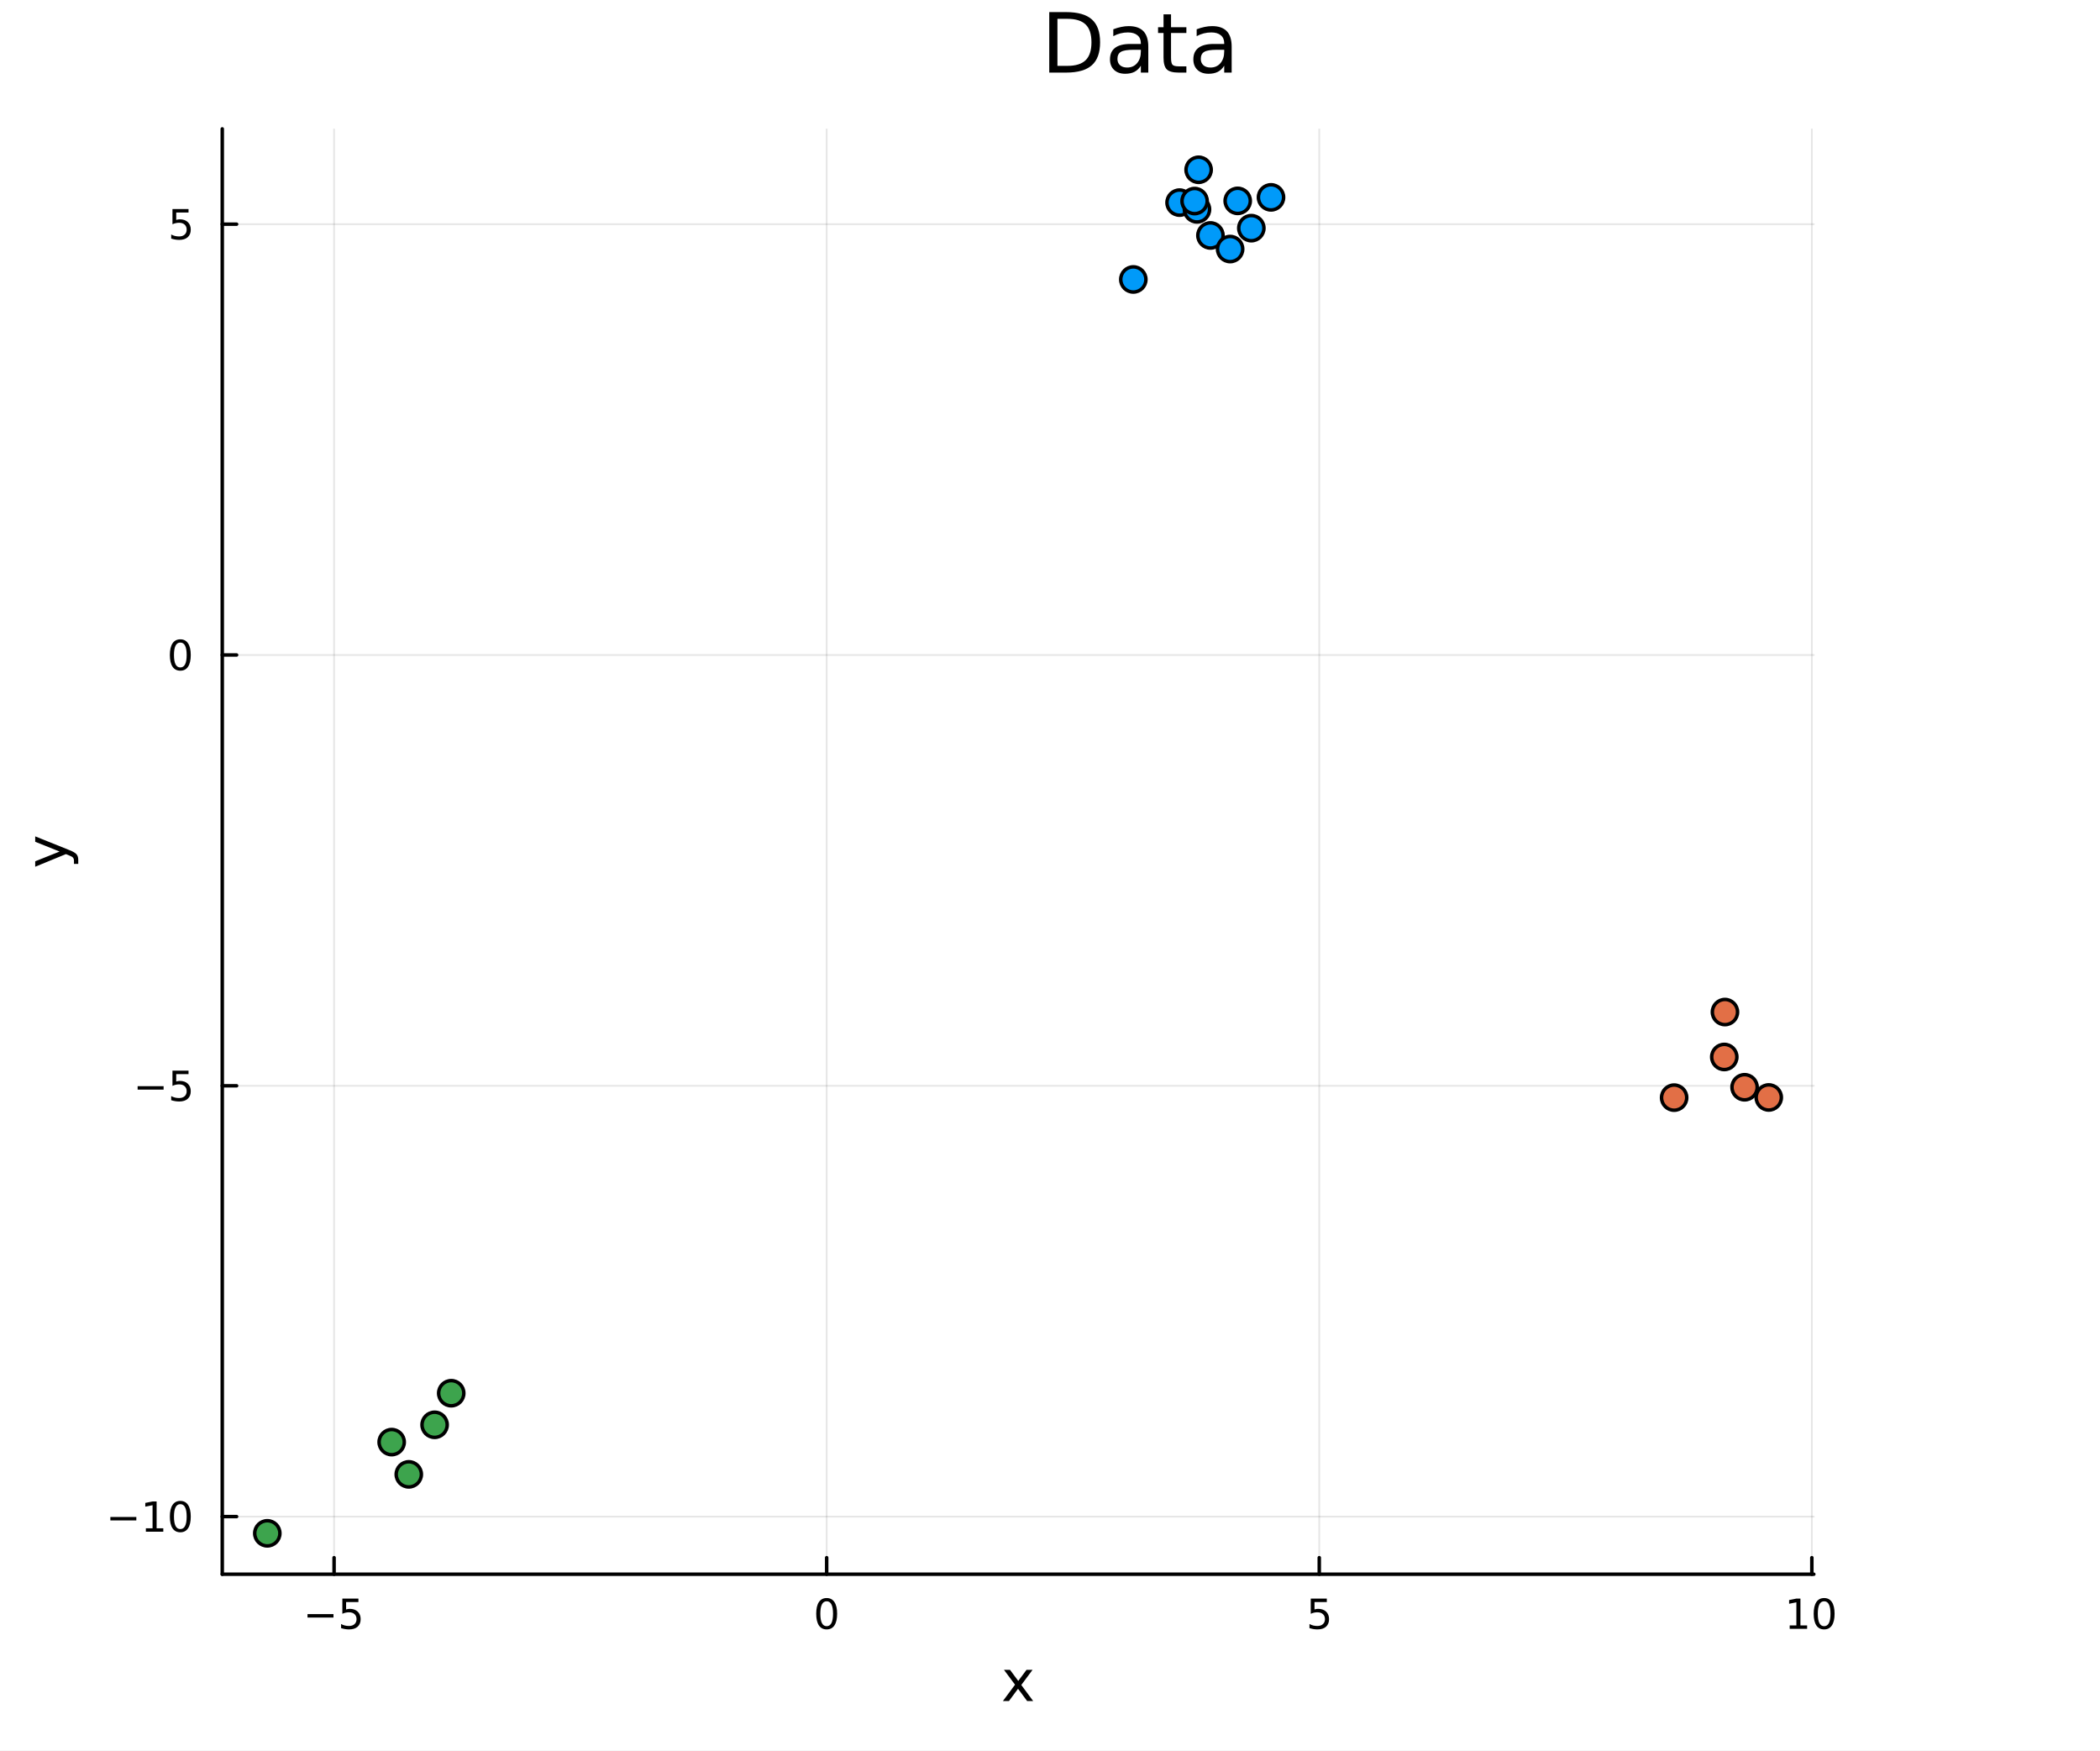
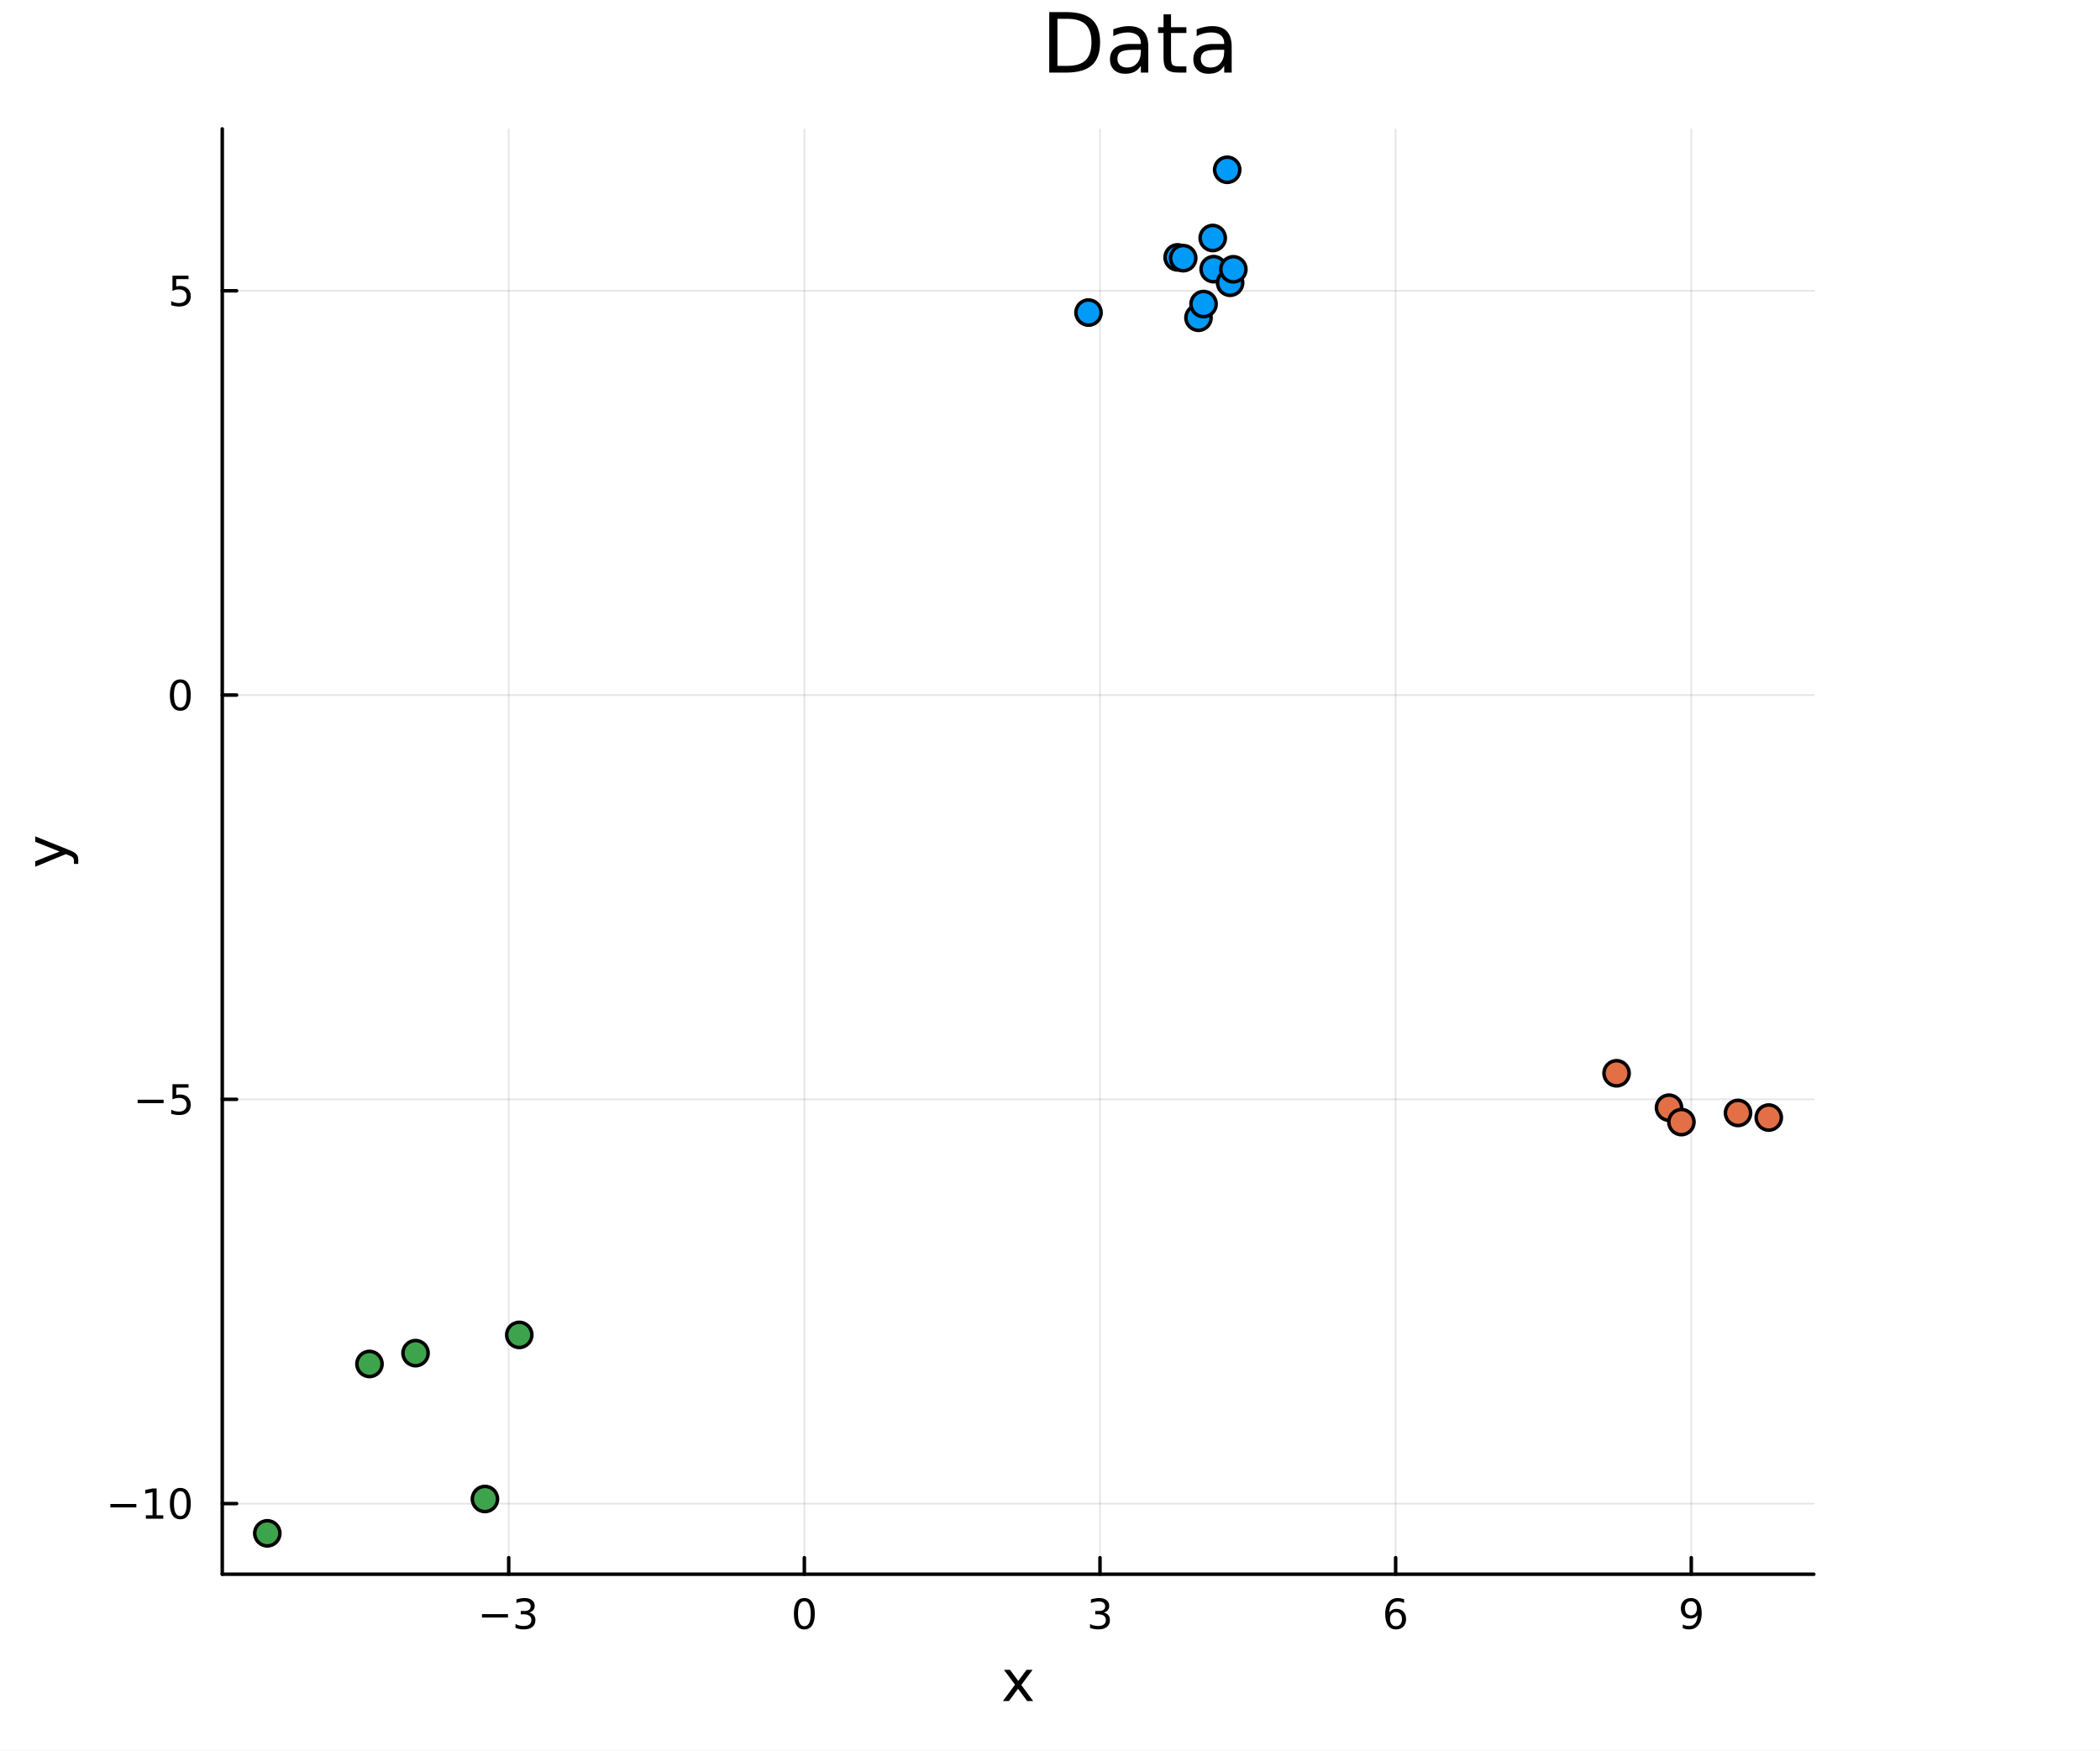
<svg xmlns="http://www.w3.org/2000/svg" width="600" height="500" viewBox="0 0 2400 2000">
  <defs>
-     <clipPath id="clip710">
+     <clipPath id="clip690">
      <rect x="0" y="0" width="2400" height="2000" />
    </clipPath>
  </defs>
-   <path clip-path="url(#clip710)" d="M0 2000 L2400 2000 L2400 0 L0 0  Z" fill="#ffffff" fill-rule="evenodd" fill-opacity="1" />
+   <path clip-path="url(#clip690)" d="M0 2000 L2400 2000 L2400 0 L0 0  Z" fill="#ffffff" fill-rule="evenodd" fill-opacity="1" />
  <defs>
-     <clipPath id="clip711">
+     <clipPath id="clip691">
      <rect x="480" y="0" width="1681" height="1681" />
    </clipPath>
  </defs>
-   <path clip-path="url(#clip710)" d="M254.015 1798.66 L2072.92 1798.66 L2072.92 147.244 L254.015 147.244  Z" fill="#ffffff" fill-rule="evenodd" fill-opacity="1" />
+   <path clip-path="url(#clip690)" d="M254.015 1798.66 L2072.92 1798.66 L2072.92 147.244 L254.015 147.244  Z" fill="#ffffff" fill-rule="evenodd" fill-opacity="1" />
  <defs>
-     <clipPath id="clip712">
+     <clipPath id="clip692">
      <rect x="254" y="147" width="1820" height="1652" />
    </clipPath>
  </defs>
-   <polyline clip-path="url(#clip712)" style="stroke:#000000; stroke-linecap:round; stroke-linejoin:round; stroke-width:2; stroke-opacity:0.1; fill:none" points="381.806,1798.66 381.806,147.244 " />
-   <polyline clip-path="url(#clip712)" style="stroke:#000000; stroke-linecap:round; stroke-linejoin:round; stroke-width:2; stroke-opacity:0.1; fill:none" points="944.766,1798.66 944.766,147.244 " />
-   <polyline clip-path="url(#clip712)" style="stroke:#000000; stroke-linecap:round; stroke-linejoin:round; stroke-width:2; stroke-opacity:0.1; fill:none" points="1507.73,1798.66 1507.73,147.244 " />
-   <polyline clip-path="url(#clip712)" style="stroke:#000000; stroke-linecap:round; stroke-linejoin:round; stroke-width:2; stroke-opacity:0.1; fill:none" points="2070.68,1798.66 2070.68,147.244 " />
-   <polyline clip-path="url(#clip712)" style="stroke:#000000; stroke-linecap:round; stroke-linejoin:round; stroke-width:2; stroke-opacity:0.1; fill:none" points="254.015,1732.81 2072.92,1732.81 " />
-   <polyline clip-path="url(#clip712)" style="stroke:#000000; stroke-linecap:round; stroke-linejoin:round; stroke-width:2; stroke-opacity:0.1; fill:none" points="254.015,1240.59 2072.92,1240.59 " />
-   <polyline clip-path="url(#clip712)" style="stroke:#000000; stroke-linecap:round; stroke-linejoin:round; stroke-width:2; stroke-opacity:0.1; fill:none" points="254.015,748.366 2072.92,748.366 " />
-   <polyline clip-path="url(#clip712)" style="stroke:#000000; stroke-linecap:round; stroke-linejoin:round; stroke-width:2; stroke-opacity:0.1; fill:none" points="254.015,256.145 2072.92,256.145 " />
-   <polyline clip-path="url(#clip710)" style="stroke:#000000; stroke-linecap:round; stroke-linejoin:round; stroke-width:4; stroke-opacity:1; fill:none" points="254.015,1798.66 2072.92,1798.66 " />
-   <polyline clip-path="url(#clip710)" style="stroke:#000000; stroke-linecap:round; stroke-linejoin:round; stroke-width:4; stroke-opacity:1; fill:none" points="381.806,1798.66 381.806,1779.76 " />
-   <polyline clip-path="url(#clip710)" style="stroke:#000000; stroke-linecap:round; stroke-linejoin:round; stroke-width:4; stroke-opacity:1; fill:none" points="944.766,1798.66 944.766,1779.76 " />
-   <polyline clip-path="url(#clip710)" style="stroke:#000000; stroke-linecap:round; stroke-linejoin:round; stroke-width:4; stroke-opacity:1; fill:none" points="1507.73,1798.66 1507.73,1779.76 " />
-   <polyline clip-path="url(#clip710)" style="stroke:#000000; stroke-linecap:round; stroke-linejoin:round; stroke-width:4; stroke-opacity:1; fill:none" points="2070.68,1798.66 2070.68,1779.76 " />
-   <path clip-path="url(#clip710)" d="M351.447 1844.23 L381.123 1844.23 L381.123 1848.17 L351.447 1848.17 L351.447 1844.23 Z" fill="#000000" fill-rule="nonzero" fill-opacity="1" />
-   <path clip-path="url(#clip710)" d="M391.262 1826.5 L409.618 1826.5 L409.618 1830.44 L395.544 1830.44 L395.544 1838.91 Q396.563 1838.56 397.581 1838.4 Q398.6 1838.21 399.618 1838.21 Q405.405 1838.21 408.785 1841.38 Q412.165 1844.56 412.165 1849.97 Q412.165 1855.55 408.692 1858.65 Q405.22 1861.73 398.901 1861.73 Q396.725 1861.73 394.456 1861.36 Q392.211 1860.99 389.804 1860.25 L389.804 1855.55 Q391.887 1856.68 394.109 1857.24 Q396.331 1857.8 398.808 1857.8 Q402.813 1857.8 405.151 1855.69 Q407.489 1853.58 407.489 1849.97 Q407.489 1846.36 405.151 1844.25 Q402.813 1842.15 398.808 1842.15 Q396.933 1842.15 395.058 1842.56 Q393.206 1842.98 391.262 1843.86 L391.262 1826.5 Z" fill="#000000" fill-rule="nonzero" fill-opacity="1" />
-   <path clip-path="url(#clip710)" d="M944.766 1829.58 Q941.155 1829.58 939.326 1833.14 Q937.52 1836.68 937.52 1843.81 Q937.52 1850.92 939.326 1854.49 Q941.155 1858.03 944.766 1858.03 Q948.4 1858.03 950.205 1854.49 Q952.034 1850.92 952.034 1843.81 Q952.034 1836.68 950.205 1833.14 Q948.4 1829.58 944.766 1829.58 M944.766 1825.87 Q950.576 1825.87 953.631 1830.48 Q956.71 1835.06 956.71 1843.81 Q956.71 1852.54 953.631 1857.15 Q950.576 1861.73 944.766 1861.73 Q938.956 1861.73 935.877 1857.15 Q932.821 1852.54 932.821 1843.81 Q932.821 1835.06 935.877 1830.48 Q938.956 1825.87 944.766 1825.87 Z" fill="#000000" fill-rule="nonzero" fill-opacity="1" />
-   <path clip-path="url(#clip710)" d="M1498 1826.5 L1516.36 1826.5 L1516.36 1830.44 L1502.29 1830.44 L1502.29 1838.91 Q1503.3 1838.56 1504.32 1838.4 Q1505.34 1838.21 1506.36 1838.21 Q1512.15 1838.21 1515.53 1841.38 Q1518.91 1844.56 1518.91 1849.97 Q1518.91 1855.55 1515.43 1858.65 Q1511.96 1861.73 1505.64 1861.73 Q1503.47 1861.73 1501.2 1861.36 Q1498.95 1860.99 1496.54 1860.25 L1496.54 1855.55 Q1498.63 1856.68 1500.85 1857.24 Q1503.07 1857.8 1505.55 1857.8 Q1509.55 1857.8 1511.89 1855.69 Q1514.23 1853.58 1514.23 1849.97 Q1514.23 1846.36 1511.89 1844.25 Q1509.55 1842.15 1505.55 1842.15 Q1503.67 1842.15 1501.8 1842.56 Q1499.95 1842.98 1498 1843.86 L1498 1826.5 Z" fill="#000000" fill-rule="nonzero" fill-opacity="1" />
-   <path clip-path="url(#clip710)" d="M2045.37 1857.12 L2053.01 1857.12 L2053.01 1830.76 L2044.7 1832.43 L2044.7 1828.17 L2052.97 1826.5 L2057.64 1826.5 L2057.64 1857.12 L2065.28 1857.12 L2065.28 1861.06 L2045.37 1861.06 L2045.37 1857.12 Z" fill="#000000" fill-rule="nonzero" fill-opacity="1" />
-   <path clip-path="url(#clip710)" d="M2084.72 1829.58 Q2081.11 1829.58 2079.28 1833.14 Q2077.48 1836.68 2077.48 1843.81 Q2077.48 1850.92 2079.28 1854.49 Q2081.11 1858.03 2084.72 1858.03 Q2088.36 1858.03 2090.16 1854.49 Q2091.99 1850.92 2091.99 1843.81 Q2091.99 1836.68 2090.16 1833.14 Q2088.36 1829.58 2084.72 1829.58 M2084.72 1825.87 Q2090.53 1825.87 2093.59 1830.48 Q2096.67 1835.06 2096.67 1843.81 Q2096.67 1852.54 2093.59 1857.15 Q2090.53 1861.73 2084.72 1861.73 Q2078.91 1861.73 2075.84 1857.15 Q2072.78 1852.54 2072.78 1843.81 Q2072.78 1835.06 2075.84 1830.48 Q2078.91 1825.87 2084.72 1825.87 Z" fill="#000000" fill-rule="nonzero" fill-opacity="1" />
-   <path clip-path="url(#clip710)" d="M1180.08 1907.88 L1167.19 1925.22 L1180.75 1943.52 L1173.85 1943.52 L1163.47 1929.52 L1153.09 1943.52 L1146.19 1943.52 L1160.03 1924.87 L1147.36 1907.88 L1154.27 1907.88 L1163.72 1920.58 L1173.18 1907.88 L1180.08 1907.88 Z" fill="#000000" fill-rule="nonzero" fill-opacity="1" />
-   <polyline clip-path="url(#clip710)" style="stroke:#000000; stroke-linecap:round; stroke-linejoin:round; stroke-width:4; stroke-opacity:1; fill:none" points="254.015,1798.66 254.015,147.244 " />
-   <polyline clip-path="url(#clip710)" style="stroke:#000000; stroke-linecap:round; stroke-linejoin:round; stroke-width:4; stroke-opacity:1; fill:none" points="254.015,1732.81 270.393,1732.81 " />
-   <polyline clip-path="url(#clip710)" style="stroke:#000000; stroke-linecap:round; stroke-linejoin:round; stroke-width:4; stroke-opacity:1; fill:none" points="254.015,1240.59 270.393,1240.59 " />
-   <polyline clip-path="url(#clip710)" style="stroke:#000000; stroke-linecap:round; stroke-linejoin:round; stroke-width:4; stroke-opacity:1; fill:none" points="254.015,748.366 270.393,748.366 " />
-   <polyline clip-path="url(#clip710)" style="stroke:#000000; stroke-linecap:round; stroke-linejoin:round; stroke-width:4; stroke-opacity:1; fill:none" points="254.015,256.145 270.393,256.145 " />
-   <path clip-path="url(#clip710)" d="M126.14 1733.26 L155.816 1733.26 L155.816 1737.19 L126.14 1737.19 L126.14 1733.26 Z" fill="#000000" fill-rule="nonzero" fill-opacity="1" />
-   <path clip-path="url(#clip710)" d="M166.719 1746.15 L174.357 1746.15 L174.357 1719.79 L166.047 1721.45 L166.047 1717.19 L174.311 1715.53 L178.987 1715.53 L178.987 1746.15 L186.626 1746.15 L186.626 1750.09 L166.719 1750.09 L166.719 1746.15 Z" fill="#000000" fill-rule="nonzero" fill-opacity="1" />
-   <path clip-path="url(#clip710)" d="M206.07 1718.61 Q202.459 1718.61 200.63 1722.17 Q198.825 1725.71 198.825 1732.84 Q198.825 1739.95 200.63 1743.51 Q202.459 1747.06 206.07 1747.06 Q209.705 1747.06 211.51 1743.51 Q213.339 1739.95 213.339 1732.84 Q213.339 1725.71 211.51 1722.17 Q209.705 1718.61 206.07 1718.61 M206.07 1714.9 Q211.88 1714.9 214.936 1719.51 Q218.015 1724.09 218.015 1732.84 Q218.015 1741.57 214.936 1746.18 Q211.88 1750.76 206.07 1750.76 Q200.26 1750.76 197.181 1746.18 Q194.126 1741.57 194.126 1732.84 Q194.126 1724.09 197.181 1719.51 Q200.26 1714.9 206.07 1714.9 Z" fill="#000000" fill-rule="nonzero" fill-opacity="1" />
-   <path clip-path="url(#clip710)" d="M157.297 1241.04 L186.973 1241.04 L186.973 1244.97 L157.297 1244.97 L157.297 1241.04 Z" fill="#000000" fill-rule="nonzero" fill-opacity="1" />
-   <path clip-path="url(#clip710)" d="M197.112 1223.31 L215.468 1223.31 L215.468 1227.24 L201.394 1227.24 L201.394 1235.71 Q202.413 1235.37 203.431 1235.21 Q204.45 1235.02 205.468 1235.02 Q211.255 1235.02 214.635 1238.19 Q218.015 1241.36 218.015 1246.78 Q218.015 1252.36 214.542 1255.46 Q211.07 1258.54 204.751 1258.54 Q202.575 1258.54 200.306 1258.17 Q198.061 1257.8 195.654 1257.06 L195.654 1252.36 Q197.737 1253.49 199.959 1254.05 Q202.181 1254.6 204.658 1254.6 Q208.663 1254.6 211.001 1252.5 Q213.339 1250.39 213.339 1246.78 Q213.339 1243.17 211.001 1241.06 Q208.663 1238.96 204.658 1238.96 Q202.783 1238.96 200.908 1239.37 Q199.056 1239.79 197.112 1240.67 L197.112 1223.31 Z" fill="#000000" fill-rule="nonzero" fill-opacity="1" />
-   <path clip-path="url(#clip710)" d="M206.07 734.165 Q202.459 734.165 200.63 737.73 Q198.825 741.271 198.825 748.401 Q198.825 755.507 200.63 759.072 Q202.459 762.614 206.07 762.614 Q209.705 762.614 211.51 759.072 Q213.339 755.507 213.339 748.401 Q213.339 741.271 211.51 737.73 Q209.705 734.165 206.07 734.165 M206.07 730.461 Q211.88 730.461 214.936 735.068 Q218.015 739.651 218.015 748.401 Q218.015 757.128 214.936 761.734 Q211.88 766.318 206.07 766.318 Q200.26 766.318 197.181 761.734 Q194.126 757.128 194.126 748.401 Q194.126 739.651 197.181 735.068 Q200.26 730.461 206.07 730.461 Z" fill="#000000" fill-rule="nonzero" fill-opacity="1" />
-   <path clip-path="url(#clip710)" d="M197.112 238.865 L215.468 238.865 L215.468 242.801 L201.394 242.801 L201.394 251.273 Q202.413 250.925 203.431 250.763 Q204.45 250.578 205.468 250.578 Q211.255 250.578 214.635 253.75 Q218.015 256.921 218.015 262.337 Q218.015 267.916 214.542 271.018 Q211.07 274.097 204.751 274.097 Q202.575 274.097 200.306 273.726 Q198.061 273.356 195.654 272.615 L195.654 267.916 Q197.737 269.05 199.959 269.606 Q202.181 270.161 204.658 270.161 Q208.663 270.161 211.001 268.055 Q213.339 265.949 213.339 262.337 Q213.339 258.726 211.001 256.62 Q208.663 254.513 204.658 254.513 Q202.783 254.513 200.908 254.93 Q199.056 255.347 197.112 256.226 L197.112 238.865 Z" fill="#000000" fill-rule="nonzero" fill-opacity="1" />
-   <path clip-path="url(#clip710)" d="M79.194 971.265 Q85.56 973.748 87.502 976.103 Q89.443 978.458 89.443 982.405 L89.443 987.084 L84.541 987.084 L84.541 983.646 Q84.541 981.227 83.396 979.891 Q82.25 978.554 77.985 976.931 L75.311 975.88 L40.236 990.299 L40.236 984.092 L68.118 972.952 L40.236 961.812 L40.236 955.605 L79.194 971.265 Z" fill="#000000" fill-rule="nonzero" fill-opacity="1" />
-   <circle clip-path="url(#clip712)" cx="1383.36" cy="269.019" r="14.4" fill="#009af9" fill-rule="evenodd" fill-opacity="1" stroke="#000000" stroke-opacity="1" stroke-width="4" />
-   <circle clip-path="url(#clip712)" cx="1430.1" cy="260.691" r="14.4" fill="#009af9" fill-rule="evenodd" fill-opacity="1" stroke="#000000" stroke-opacity="1" stroke-width="4" />
-   <circle clip-path="url(#clip712)" cx="1348.09" cy="231.495" r="14.4" fill="#009af9" fill-rule="evenodd" fill-opacity="1" stroke="#000000" stroke-opacity="1" stroke-width="4" />
-   <circle clip-path="url(#clip712)" cx="1369.85" cy="193.982" r="14.4" fill="#009af9" fill-rule="evenodd" fill-opacity="1" stroke="#000000" stroke-opacity="1" stroke-width="4" />
-   <circle clip-path="url(#clip712)" cx="1414.52" cy="229.505" r="14.4" fill="#009af9" fill-rule="evenodd" fill-opacity="1" stroke="#000000" stroke-opacity="1" stroke-width="4" />
-   <circle clip-path="url(#clip712)" cx="1367.98" cy="239.228" r="14.4" fill="#009af9" fill-rule="evenodd" fill-opacity="1" stroke="#000000" stroke-opacity="1" stroke-width="4" />
-   <circle clip-path="url(#clip712)" cx="1405.85" cy="284.555" r="14.4" fill="#009af9" fill-rule="evenodd" fill-opacity="1" stroke="#000000" stroke-opacity="1" stroke-width="4" />
-   <circle clip-path="url(#clip712)" cx="1365.27" cy="229.733" r="14.4" fill="#009af9" fill-rule="evenodd" fill-opacity="1" stroke="#000000" stroke-opacity="1" stroke-width="4" />
-   <circle clip-path="url(#clip712)" cx="1452.58" cy="225.495" r="14.4" fill="#009af9" fill-rule="evenodd" fill-opacity="1" stroke="#000000" stroke-opacity="1" stroke-width="4" />
-   <circle clip-path="url(#clip712)" cx="1295.23" cy="319.298" r="14.4" fill="#009af9" fill-rule="evenodd" fill-opacity="1" stroke="#000000" stroke-opacity="1" stroke-width="4" />
-   <circle clip-path="url(#clip712)" cx="1913.3" cy="1254.12" r="14.4" fill="#e26f46" fill-rule="evenodd" fill-opacity="1" stroke="#000000" stroke-opacity="1" stroke-width="4" />
-   <circle clip-path="url(#clip712)" cx="1971.37" cy="1156.34" r="14.4" fill="#e26f46" fill-rule="evenodd" fill-opacity="1" stroke="#000000" stroke-opacity="1" stroke-width="4" />
-   <circle clip-path="url(#clip712)" cx="2021.45" cy="1253.92" r="14.4" fill="#e26f46" fill-rule="evenodd" fill-opacity="1" stroke="#000000" stroke-opacity="1" stroke-width="4" />
-   <circle clip-path="url(#clip712)" cx="1970.61" cy="1207.66" r="14.4" fill="#e26f46" fill-rule="evenodd" fill-opacity="1" stroke="#000000" stroke-opacity="1" stroke-width="4" />
-   <circle clip-path="url(#clip712)" cx="1993.81" cy="1242.27" r="14.4" fill="#e26f46" fill-rule="evenodd" fill-opacity="1" stroke="#000000" stroke-opacity="1" stroke-width="4" />
-   <circle clip-path="url(#clip712)" cx="515.692" cy="1591.84" r="14.4" fill="#3da44d" fill-rule="evenodd" fill-opacity="1" stroke="#000000" stroke-opacity="1" stroke-width="4" />
-   <circle clip-path="url(#clip712)" cx="305.493" cy="1751.92" r="14.4" fill="#3da44d" fill-rule="evenodd" fill-opacity="1" stroke="#000000" stroke-opacity="1" stroke-width="4" />
-   <circle clip-path="url(#clip712)" cx="447.628" cy="1647.71" r="14.4" fill="#3da44d" fill-rule="evenodd" fill-opacity="1" stroke="#000000" stroke-opacity="1" stroke-width="4" />
-   <circle clip-path="url(#clip712)" cx="467.191" cy="1684.56" r="14.4" fill="#3da44d" fill-rule="evenodd" fill-opacity="1" stroke="#000000" stroke-opacity="1" stroke-width="4" />
-   <circle clip-path="url(#clip712)" cx="496.699" cy="1627.94" r="14.4" fill="#3da44d" fill-rule="evenodd" fill-opacity="1" stroke="#000000" stroke-opacity="1" stroke-width="4" />
-   <path clip-path="url(#clip710)" d="M254.015 100 L2352.76 100 L2352.76 0 L254.015 0  Z" fill="#ffffff" fill-rule="evenodd" fill-opacity="1" />
+   <polyline clip-path="url(#clip692)" style="stroke:#000000; stroke-linecap:round; stroke-linejoin:round; stroke-width:2; stroke-opacity:0.1; fill:none" points="581.382,1798.66 581.382,147.244 " />
+   <polyline clip-path="url(#clip692)" style="stroke:#000000; stroke-linecap:round; stroke-linejoin:round; stroke-width:2; stroke-opacity:0.1; fill:none" points="919.26,1798.66 919.26,147.244 " />
+   <polyline clip-path="url(#clip692)" style="stroke:#000000; stroke-linecap:round; stroke-linejoin:round; stroke-width:2; stroke-opacity:0.1; fill:none" points="1257.14,1798.66 1257.14,147.244 " />
+   <polyline clip-path="url(#clip692)" style="stroke:#000000; stroke-linecap:round; stroke-linejoin:round; stroke-width:2; stroke-opacity:0.1; fill:none" points="1595.01,1798.66 1595.01,147.244 " />
+   <polyline clip-path="url(#clip692)" style="stroke:#000000; stroke-linecap:round; stroke-linejoin:round; stroke-width:2; stroke-opacity:0.1; fill:none" points="1932.89,1798.66 1932.89,147.244 " />
+   <polyline clip-path="url(#clip692)" style="stroke:#000000; stroke-linecap:round; stroke-linejoin:round; stroke-width:2; stroke-opacity:0.1; fill:none" points="254.015,1717.95 2072.92,1717.95 " />
+   <polyline clip-path="url(#clip692)" style="stroke:#000000; stroke-linecap:round; stroke-linejoin:round; stroke-width:2; stroke-opacity:0.1; fill:none" points="254.015,1256.05 2072.92,1256.05 " />
+   <polyline clip-path="url(#clip692)" style="stroke:#000000; stroke-linecap:round; stroke-linejoin:round; stroke-width:2; stroke-opacity:0.1; fill:none" points="254.015,794.158 2072.92,794.158 " />
+   <polyline clip-path="url(#clip692)" style="stroke:#000000; stroke-linecap:round; stroke-linejoin:round; stroke-width:2; stroke-opacity:0.1; fill:none" points="254.015,332.261 2072.92,332.261 " />
+   <polyline clip-path="url(#clip690)" style="stroke:#000000; stroke-linecap:round; stroke-linejoin:round; stroke-width:4; stroke-opacity:1; fill:none" points="254.015,1798.66 2072.92,1798.66 " />
+   <polyline clip-path="url(#clip690)" style="stroke:#000000; stroke-linecap:round; stroke-linejoin:round; stroke-width:4; stroke-opacity:1; fill:none" points="581.382,1798.66 581.382,1779.76 " />
+   <polyline clip-path="url(#clip690)" style="stroke:#000000; stroke-linecap:round; stroke-linejoin:round; stroke-width:4; stroke-opacity:1; fill:none" points="919.26,1798.66 919.26,1779.76 " />
+   <polyline clip-path="url(#clip690)" style="stroke:#000000; stroke-linecap:round; stroke-linejoin:round; stroke-width:4; stroke-opacity:1; fill:none" points="1257.14,1798.66 1257.14,1779.76 " />
+   <polyline clip-path="url(#clip690)" style="stroke:#000000; stroke-linecap:round; stroke-linejoin:round; stroke-width:4; stroke-opacity:1; fill:none" points="1595.01,1798.66 1595.01,1779.76 " />
+   <polyline clip-path="url(#clip690)" style="stroke:#000000; stroke-linecap:round; stroke-linejoin:round; stroke-width:4; stroke-opacity:1; fill:none" points="1932.89,1798.66 1932.89,1779.76 " />
+   <path clip-path="url(#clip690)" d="M550.85 1844.23 L580.526 1844.23 L580.526 1848.17 L550.85 1848.17 L550.85 1844.23 Z" fill="#000000" fill-rule="nonzero" fill-opacity="1" />
+   <path clip-path="url(#clip690)" d="M604.785 1842.43 Q608.141 1843.14 610.016 1845.41 Q611.915 1847.68 611.915 1851.01 Q611.915 1856.13 608.396 1858.93 Q604.878 1861.73 598.396 1861.73 Q596.22 1861.73 593.905 1861.29 Q591.614 1860.87 589.16 1860.02 L589.16 1855.5 Q591.104 1856.64 593.419 1857.22 Q595.734 1857.8 598.257 1857.8 Q602.655 1857.8 604.947 1856.06 Q607.262 1854.32 607.262 1851.01 Q607.262 1847.96 605.109 1846.25 Q602.979 1844.51 599.16 1844.51 L595.132 1844.51 L595.132 1840.67 L599.345 1840.67 Q602.794 1840.67 604.623 1839.3 Q606.452 1837.91 606.452 1835.32 Q606.452 1832.66 604.553 1831.25 Q602.678 1829.81 599.16 1829.81 Q597.239 1829.81 595.04 1830.23 Q592.841 1830.64 590.202 1831.52 L590.202 1827.36 Q592.864 1826.62 595.179 1826.25 Q597.516 1825.87 599.577 1825.87 Q604.901 1825.87 608.003 1828.31 Q611.104 1830.71 611.104 1834.83 Q611.104 1837.7 609.461 1839.69 Q607.817 1841.66 604.785 1842.43 Z" fill="#000000" fill-rule="nonzero" fill-opacity="1" />
+   <path clip-path="url(#clip690)" d="M919.26 1829.58 Q915.648 1829.58 913.82 1833.14 Q912.014 1836.68 912.014 1843.81 Q912.014 1850.92 913.82 1854.49 Q915.648 1858.03 919.26 1858.03 Q922.894 1858.03 924.699 1854.49 Q926.528 1850.92 926.528 1843.81 Q926.528 1836.68 924.699 1833.14 Q922.894 1829.58 919.26 1829.58 M919.26 1825.87 Q925.07 1825.87 928.125 1830.48 Q931.204 1835.06 931.204 1843.81 Q931.204 1852.54 928.125 1857.15 Q925.07 1861.73 919.26 1861.73 Q913.449 1861.73 910.371 1857.15 Q907.315 1852.54 907.315 1843.81 Q907.315 1835.06 910.371 1830.48 Q913.449 1825.87 919.26 1825.87 Z" fill="#000000" fill-rule="nonzero" fill-opacity="1" />
+   <path clip-path="url(#clip690)" d="M1261.38 1842.43 Q1264.74 1843.14 1266.62 1845.41 Q1268.51 1847.68 1268.51 1851.01 Q1268.51 1856.13 1265 1858.93 Q1261.48 1861.73 1255 1861.73 Q1252.82 1861.73 1250.5 1861.29 Q1248.21 1860.87 1245.76 1860.02 L1245.76 1855.5 Q1247.7 1856.64 1250.02 1857.22 Q1252.33 1857.8 1254.86 1857.8 Q1259.25 1857.8 1261.55 1856.06 Q1263.86 1854.32 1263.86 1851.01 Q1263.86 1847.96 1261.71 1846.25 Q1259.58 1844.51 1255.76 1844.51 L1251.73 1844.51 L1251.73 1840.67 L1255.94 1840.67 Q1259.39 1840.67 1261.22 1839.3 Q1263.05 1837.91 1263.05 1835.32 Q1263.05 1832.66 1261.15 1831.25 Q1259.28 1829.81 1255.76 1829.81 Q1253.84 1829.81 1251.64 1830.23 Q1249.44 1830.64 1246.8 1831.52 L1246.8 1827.36 Q1249.46 1826.62 1251.78 1826.25 Q1254.12 1825.87 1256.18 1825.87 Q1261.5 1825.87 1264.6 1828.31 Q1267.7 1830.71 1267.7 1834.83 Q1267.7 1837.7 1266.06 1839.69 Q1264.42 1841.66 1261.38 1842.43 Z" fill="#000000" fill-rule="nonzero" fill-opacity="1" />
+   <path clip-path="url(#clip690)" d="M1595.42 1841.92 Q1592.27 1841.92 1590.42 1844.07 Q1588.59 1846.22 1588.59 1849.97 Q1588.59 1853.7 1590.42 1855.87 Q1592.27 1858.03 1595.42 1858.03 Q1598.57 1858.03 1600.4 1855.87 Q1602.25 1853.7 1602.25 1849.97 Q1602.25 1846.22 1600.4 1844.07 Q1598.57 1841.92 1595.42 1841.92 M1604.7 1827.26 L1604.7 1831.52 Q1602.94 1830.69 1601.14 1830.25 Q1599.35 1829.81 1597.59 1829.81 Q1592.97 1829.81 1590.51 1832.93 Q1588.08 1836.06 1587.73 1842.38 Q1589.1 1840.37 1591.16 1839.3 Q1593.22 1838.21 1595.7 1838.21 Q1600.91 1838.21 1603.91 1841.38 Q1606.95 1844.53 1606.95 1849.97 Q1606.95 1855.3 1603.8 1858.51 Q1600.65 1861.73 1595.42 1861.73 Q1589.42 1861.73 1586.25 1857.15 Q1583.08 1852.54 1583.08 1843.81 Q1583.08 1835.62 1586.97 1830.76 Q1590.86 1825.87 1597.41 1825.87 Q1599.17 1825.87 1600.95 1826.22 Q1602.76 1826.57 1604.7 1827.26 Z" fill="#000000" fill-rule="nonzero" fill-opacity="1" />
+   <path clip-path="url(#clip690)" d="M1923.19 1860.34 L1923.19 1856.08 Q1924.95 1856.92 1926.76 1857.36 Q1928.56 1857.8 1930.3 1857.8 Q1934.93 1857.8 1937.36 1854.69 Q1939.81 1851.57 1940.16 1845.23 Q1938.82 1847.22 1936.76 1848.28 Q1934.7 1849.35 1932.2 1849.35 Q1927.01 1849.35 1923.98 1846.22 Q1920.97 1843.07 1920.97 1837.63 Q1920.97 1832.31 1924.12 1829.09 Q1927.27 1825.87 1932.5 1825.87 Q1938.49 1825.87 1941.64 1830.48 Q1944.81 1835.06 1944.81 1843.81 Q1944.81 1851.99 1940.92 1856.87 Q1937.06 1861.73 1930.51 1861.73 Q1928.75 1861.73 1926.94 1861.38 Q1925.14 1861.04 1923.19 1860.34 M1932.5 1845.69 Q1935.65 1845.69 1937.47 1843.54 Q1939.33 1841.38 1939.33 1837.63 Q1939.33 1833.91 1937.47 1831.75 Q1935.65 1829.58 1932.5 1829.58 Q1929.35 1829.58 1927.5 1831.75 Q1925.67 1833.91 1925.67 1837.63 Q1925.67 1841.38 1927.5 1843.54 Q1929.35 1845.69 1932.5 1845.69 Z" fill="#000000" fill-rule="nonzero" fill-opacity="1" />
+   <path clip-path="url(#clip690)" d="M1180.08 1907.88 L1167.19 1925.22 L1180.75 1943.52 L1173.85 1943.52 L1163.47 1929.52 L1153.09 1943.52 L1146.19 1943.52 L1160.03 1924.87 L1147.36 1907.88 L1154.27 1907.88 L1163.72 1920.58 L1173.18 1907.88 L1180.08 1907.88 Z" fill="#000000" fill-rule="nonzero" fill-opacity="1" />
+   <polyline clip-path="url(#clip690)" style="stroke:#000000; stroke-linecap:round; stroke-linejoin:round; stroke-width:4; stroke-opacity:1; fill:none" points="254.015,1798.66 254.015,147.244 " />
+   <polyline clip-path="url(#clip690)" style="stroke:#000000; stroke-linecap:round; stroke-linejoin:round; stroke-width:4; stroke-opacity:1; fill:none" points="254.015,1717.95 270.393,1717.95 " />
+   <polyline clip-path="url(#clip690)" style="stroke:#000000; stroke-linecap:round; stroke-linejoin:round; stroke-width:4; stroke-opacity:1; fill:none" points="254.015,1256.05 270.393,1256.05 " />
+   <polyline clip-path="url(#clip690)" style="stroke:#000000; stroke-linecap:round; stroke-linejoin:round; stroke-width:4; stroke-opacity:1; fill:none" points="254.015,794.158 270.393,794.158 " />
+   <polyline clip-path="url(#clip690)" style="stroke:#000000; stroke-linecap:round; stroke-linejoin:round; stroke-width:4; stroke-opacity:1; fill:none" points="254.015,332.261 270.393,332.261 " />
+   <path clip-path="url(#clip690)" d="M126.14 1718.4 L155.816 1718.4 L155.816 1722.34 L126.14 1722.34 L126.14 1718.4 Z" fill="#000000" fill-rule="nonzero" fill-opacity="1" />
+   <path clip-path="url(#clip690)" d="M166.719 1731.3 L174.357 1731.3 L174.357 1704.93 L166.047 1706.6 L166.047 1702.34 L174.311 1700.67 L178.987 1700.67 L178.987 1731.3 L186.626 1731.3 L186.626 1735.23 L166.719 1735.23 L166.719 1731.3 Z" fill="#000000" fill-rule="nonzero" fill-opacity="1" />
+   <path clip-path="url(#clip690)" d="M206.07 1703.75 Q202.459 1703.75 200.63 1707.31 Q198.825 1710.86 198.825 1717.99 Q198.825 1725.09 200.63 1728.66 Q202.459 1732.2 206.07 1732.2 Q209.705 1732.2 211.51 1728.66 Q213.339 1725.09 213.339 1717.99 Q213.339 1710.86 211.51 1707.31 Q209.705 1703.75 206.07 1703.75 M206.07 1700.05 Q211.88 1700.05 214.936 1704.65 Q218.015 1709.24 218.015 1717.99 Q218.015 1726.71 214.936 1731.32 Q211.88 1735.9 206.07 1735.9 Q200.26 1735.9 197.181 1731.32 Q194.126 1726.71 194.126 1717.99 Q194.126 1709.24 197.181 1704.65 Q200.26 1700.05 206.07 1700.05 Z" fill="#000000" fill-rule="nonzero" fill-opacity="1" />
+   <path clip-path="url(#clip690)" d="M157.297 1256.51 L186.973 1256.51 L186.973 1260.44 L157.297 1260.44 L157.297 1256.51 Z" fill="#000000" fill-rule="nonzero" fill-opacity="1" />
+   <path clip-path="url(#clip690)" d="M197.112 1238.77 L215.468 1238.77 L215.468 1242.71 L201.394 1242.71 L201.394 1251.18 Q202.413 1250.83 203.431 1250.67 Q204.45 1250.49 205.468 1250.49 Q211.255 1250.49 214.635 1253.66 Q218.015 1256.83 218.015 1262.25 Q218.015 1267.82 214.542 1270.93 Q211.07 1274.01 204.751 1274.01 Q202.575 1274.01 200.306 1273.64 Q198.061 1273.26 195.654 1272.52 L195.654 1267.82 Q197.737 1268.96 199.959 1269.51 Q202.181 1270.07 204.658 1270.07 Q208.663 1270.07 211.001 1267.96 Q213.339 1265.86 213.339 1262.25 Q213.339 1258.64 211.001 1256.53 Q208.663 1254.42 204.658 1254.42 Q202.783 1254.42 200.908 1254.84 Q199.056 1255.26 197.112 1256.14 L197.112 1238.77 Z" fill="#000000" fill-rule="nonzero" fill-opacity="1" />
+   <path clip-path="url(#clip690)" d="M206.07 779.956 Q202.459 779.956 200.63 783.521 Q198.825 787.063 198.825 794.192 Q198.825 801.299 200.63 804.864 Q202.459 808.405 206.07 808.405 Q209.705 808.405 211.51 804.864 Q213.339 801.299 213.339 794.192 Q213.339 787.063 211.51 783.521 Q209.705 779.956 206.07 779.956 M206.07 776.253 Q211.88 776.253 214.936 780.859 Q218.015 785.442 218.015 794.192 Q218.015 802.919 214.936 807.526 Q211.88 812.109 206.07 812.109 Q200.26 812.109 197.181 807.526 Q194.126 802.919 194.126 794.192 Q194.126 785.442 197.181 780.859 Q200.26 776.253 206.07 776.253 Z" fill="#000000" fill-rule="nonzero" fill-opacity="1" />
+   <path clip-path="url(#clip690)" d="M197.112 314.981 L215.468 314.981 L215.468 318.916 L201.394 318.916 L201.394 327.388 Q202.413 327.041 203.431 326.879 Q204.45 326.694 205.468 326.694 Q211.255 326.694 214.635 329.865 Q218.015 333.037 218.015 338.453 Q218.015 344.032 214.542 347.134 Q211.07 350.212 204.751 350.212 Q202.575 350.212 200.306 349.842 Q198.061 349.472 195.654 348.731 L195.654 344.032 Q197.737 345.166 199.959 345.722 Q202.181 346.277 204.658 346.277 Q208.663 346.277 211.001 344.171 Q213.339 342.064 213.339 338.453 Q213.339 334.842 211.001 332.736 Q208.663 330.629 204.658 330.629 Q202.783 330.629 200.908 331.046 Q199.056 331.462 197.112 332.342 L197.112 314.981 Z" fill="#000000" fill-rule="nonzero" fill-opacity="1" />
+   <path clip-path="url(#clip690)" d="M79.194 971.265 Q85.56 973.748 87.502 976.103 Q89.443 978.458 89.443 982.405 L89.443 987.084 L84.541 987.084 L84.541 983.646 Q84.541 981.227 83.396 979.891 Q82.25 978.554 77.985 976.931 L75.311 975.88 L40.236 990.299 L40.236 984.092 L68.118 972.952 L40.236 961.812 L40.236 955.605 L79.194 971.265 Z" fill="#000000" fill-rule="nonzero" fill-opacity="1" />
+   <circle clip-path="url(#clip692)" cx="1345.88" cy="294.075" r="14.4" fill="#009af9" fill-rule="evenodd" fill-opacity="1" stroke="#000000" stroke-opacity="1" stroke-width="4" />
+   <circle clip-path="url(#clip692)" cx="1369.7" cy="363.049" r="14.4" fill="#009af9" fill-rule="evenodd" fill-opacity="1" stroke="#000000" stroke-opacity="1" stroke-width="4" />
+   <circle clip-path="url(#clip692)" cx="1387" cy="307.532" r="14.4" fill="#009af9" fill-rule="evenodd" fill-opacity="1" stroke="#000000" stroke-opacity="1" stroke-width="4" />
+   <circle clip-path="url(#clip692)" cx="1402.53" cy="193.982" r="14.4" fill="#009af9" fill-rule="evenodd" fill-opacity="1" stroke="#000000" stroke-opacity="1" stroke-width="4" />
+   <circle clip-path="url(#clip692)" cx="1405.85" cy="323.077" r="14.4" fill="#009af9" fill-rule="evenodd" fill-opacity="1" stroke="#000000" stroke-opacity="1" stroke-width="4" />
+   <circle clip-path="url(#clip692)" cx="1409.56" cy="307.7" r="14.4" fill="#009af9" fill-rule="evenodd" fill-opacity="1" stroke="#000000" stroke-opacity="1" stroke-width="4" />
+   <circle clip-path="url(#clip692)" cx="1352.25" cy="294.967" r="14.4" fill="#009af9" fill-rule="evenodd" fill-opacity="1" stroke="#000000" stroke-opacity="1" stroke-width="4" />
+   <circle clip-path="url(#clip692)" cx="1244.02" cy="357.132" r="14.4" fill="#009af9" fill-rule="evenodd" fill-opacity="1" stroke="#000000" stroke-opacity="1" stroke-width="4" />
+   <circle clip-path="url(#clip692)" cx="1375.5" cy="347.408" r="14.4" fill="#009af9" fill-rule="evenodd" fill-opacity="1" stroke="#000000" stroke-opacity="1" stroke-width="4" />
+   <circle clip-path="url(#clip692)" cx="1385.97" cy="271.941" r="14.4" fill="#009af9" fill-rule="evenodd" fill-opacity="1" stroke="#000000" stroke-opacity="1" stroke-width="4" />
+   <circle clip-path="url(#clip692)" cx="1907.45" cy="1265.61" r="14.4" fill="#e26f46" fill-rule="evenodd" fill-opacity="1" stroke="#000000" stroke-opacity="1" stroke-width="4" />
+   <circle clip-path="url(#clip692)" cx="2021.45" cy="1276.89" r="14.4" fill="#e26f46" fill-rule="evenodd" fill-opacity="1" stroke="#000000" stroke-opacity="1" stroke-width="4" />
+   <circle clip-path="url(#clip692)" cx="1847.5" cy="1226.3" r="14.4" fill="#e26f46" fill-rule="evenodd" fill-opacity="1" stroke="#000000" stroke-opacity="1" stroke-width="4" />
+   <circle clip-path="url(#clip692)" cx="1921.61" cy="1282.06" r="14.4" fill="#e26f46" fill-rule="evenodd" fill-opacity="1" stroke="#000000" stroke-opacity="1" stroke-width="4" />
+   <circle clip-path="url(#clip692)" cx="1986.31" cy="1271.61" r="14.4" fill="#e26f46" fill-rule="evenodd" fill-opacity="1" stroke="#000000" stroke-opacity="1" stroke-width="4" />
+   <circle clip-path="url(#clip692)" cx="305.493" cy="1751.92" r="14.4" fill="#3da44d" fill-rule="evenodd" fill-opacity="1" stroke="#000000" stroke-opacity="1" stroke-width="4" />
+   <circle clip-path="url(#clip692)" cx="422.259" cy="1558.42" r="14.4" fill="#3da44d" fill-rule="evenodd" fill-opacity="1" stroke="#000000" stroke-opacity="1" stroke-width="4" />
+   <circle clip-path="url(#clip692)" cx="593.455" cy="1525.21" r="14.4" fill="#3da44d" fill-rule="evenodd" fill-opacity="1" stroke="#000000" stroke-opacity="1" stroke-width="4" />
+   <circle clip-path="url(#clip692)" cx="474.91" cy="1546.05" r="14.4" fill="#3da44d" fill-rule="evenodd" fill-opacity="1" stroke="#000000" stroke-opacity="1" stroke-width="4" />
+   <circle clip-path="url(#clip692)" cx="554.219" cy="1712.7" r="14.4" fill="#3da44d" fill-rule="evenodd" fill-opacity="1" stroke="#000000" stroke-opacity="1" stroke-width="4" />
+   <path clip-path="url(#clip690)" d="M254.015 100 L2352.76 100 L2352.76 0 L254.015 0  Z" fill="#ffffff" fill-rule="evenodd" fill-opacity="1" />
  <defs>
-     <clipPath id="clip713">
+     <clipPath id="clip693">
      <rect x="254" y="0" width="2100" height="101" />
    </clipPath>
  </defs>
-   <path clip-path="url(#clip710)" d="M1208.5 21.509 L1208.5 75.259 L1219.8 75.259 Q1234.1 75.259 1240.72 68.777 Q1247.39 62.296 1247.39 48.315 Q1247.39 34.426 1240.72 27.991 Q1234.1 21.509 1219.8 21.509 L1208.5 21.509 M1199.15 13.824 L1218.36 13.824 Q1238.46 13.824 1247.85 22.204 Q1257.25 30.537 1257.25 48.315 Q1257.25 66.185 1247.81 74.564 Q1238.36 82.944 1218.36 82.944 L1199.15 82.944 L1199.15 13.824 Z" fill="#000000" fill-rule="nonzero" fill-opacity="1" />
-   <path clip-path="url(#clip710)" d="M1295.35 56.879 Q1285.03 56.879 1281.05 59.24 Q1277.07 61.602 1277.07 67.296 Q1277.07 71.833 1280.03 74.518 Q1283.04 77.157 1288.18 77.157 Q1295.26 77.157 1299.52 72.157 Q1303.83 67.111 1303.83 58.778 L1303.83 56.879 L1295.35 56.879 M1312.34 53.361 L1312.34 82.944 L1303.83 82.944 L1303.83 75.074 Q1300.91 79.796 1296.56 82.064 Q1292.2 84.287 1285.91 84.287 Q1277.95 84.287 1273.22 79.842 Q1268.55 75.351 1268.55 67.852 Q1268.55 59.102 1274.38 54.657 Q1280.26 50.213 1291.88 50.213 L1303.83 50.213 L1303.83 49.379 Q1303.83 43.5 1299.94 40.305 Q1296.09 37.065 1289.1 37.065 Q1284.66 37.065 1280.45 38.129 Q1276.23 39.194 1272.34 41.324 L1272.34 33.453 Q1277.02 31.648 1281.42 30.768 Q1285.82 29.842 1289.98 29.842 Q1301.23 29.842 1306.79 35.676 Q1312.34 41.509 1312.34 53.361 Z" fill="#000000" fill-rule="nonzero" fill-opacity="1" />
-   <path clip-path="url(#clip710)" d="M1338.32 16.37 L1338.32 31.092 L1355.86 31.092 L1355.86 37.713 L1338.32 37.713 L1338.32 65.861 Q1338.32 72.203 1340.03 74.009 Q1341.79 75.814 1347.11 75.814 L1355.86 75.814 L1355.86 82.944 L1347.11 82.944 Q1337.25 82.944 1333.5 79.287 Q1329.75 75.583 1329.75 65.861 L1329.75 37.713 L1323.5 37.713 L1323.5 31.092 L1329.75 31.092 L1329.75 16.37 L1338.32 16.37 Z" fill="#000000" fill-rule="nonzero" fill-opacity="1" />
-   <path clip-path="url(#clip710)" d="M1390.63 56.879 Q1380.31 56.879 1376.32 59.24 Q1372.34 61.602 1372.34 67.296 Q1372.34 71.833 1375.31 74.518 Q1378.32 77.157 1383.45 77.157 Q1390.54 77.157 1394.8 72.157 Q1399.1 67.111 1399.1 58.778 L1399.1 56.879 L1390.63 56.879 M1407.62 53.361 L1407.62 82.944 L1399.1 82.944 L1399.1 75.074 Q1396.19 79.796 1391.83 82.064 Q1387.48 84.287 1381.19 84.287 Q1373.22 84.287 1368.5 79.842 Q1363.82 75.351 1363.82 67.852 Q1363.82 59.102 1369.66 54.657 Q1375.54 50.213 1387.16 50.213 L1399.1 50.213 L1399.1 49.379 Q1399.1 43.5 1395.21 40.305 Q1391.37 37.065 1384.38 37.065 Q1379.94 37.065 1375.72 38.129 Q1371.51 39.194 1367.62 41.324 L1367.62 33.453 Q1372.3 31.648 1376.7 30.768 Q1381.09 29.842 1385.26 29.842 Q1396.51 29.842 1402.07 35.676 Q1407.62 41.509 1407.62 53.361 Z" fill="#000000" fill-rule="nonzero" fill-opacity="1" />
+   <path clip-path="url(#clip690)" d="M1208.5 21.509 L1208.5 75.259 L1219.8 75.259 Q1234.1 75.259 1240.72 68.777 Q1247.39 62.296 1247.39 48.315 Q1247.39 34.426 1240.72 27.991 Q1234.1 21.509 1219.8 21.509 L1208.5 21.509 M1199.15 13.824 L1218.36 13.824 Q1238.46 13.824 1247.85 22.204 Q1257.25 30.537 1257.25 48.315 Q1257.25 66.185 1247.81 74.564 Q1238.36 82.944 1218.36 82.944 L1199.15 82.944 L1199.15 13.824 Z" fill="#000000" fill-rule="nonzero" fill-opacity="1" />
+   <path clip-path="url(#clip690)" d="M1295.35 56.879 Q1285.03 56.879 1281.05 59.24 Q1277.07 61.602 1277.07 67.296 Q1277.07 71.833 1280.03 74.518 Q1283.04 77.157 1288.18 77.157 Q1295.26 77.157 1299.52 72.157 Q1303.83 67.111 1303.83 58.778 L1303.83 56.879 L1295.35 56.879 M1312.34 53.361 L1312.34 82.944 L1303.83 82.944 L1303.83 75.074 Q1300.91 79.796 1296.56 82.064 Q1292.2 84.287 1285.91 84.287 Q1277.95 84.287 1273.22 79.842 Q1268.55 75.351 1268.55 67.852 Q1268.55 59.102 1274.38 54.657 Q1280.26 50.213 1291.88 50.213 L1303.83 50.213 L1303.83 49.379 Q1303.83 43.5 1299.94 40.305 Q1296.09 37.065 1289.1 37.065 Q1284.66 37.065 1280.45 38.129 Q1276.23 39.194 1272.34 41.324 L1272.34 33.453 Q1277.02 31.648 1281.42 30.768 Q1285.82 29.842 1289.98 29.842 Q1301.23 29.842 1306.79 35.676 Q1312.34 41.509 1312.34 53.361 Z" fill="#000000" fill-rule="nonzero" fill-opacity="1" />
+   <path clip-path="url(#clip690)" d="M1338.32 16.37 L1338.32 31.092 L1355.86 31.092 L1355.86 37.713 L1338.32 37.713 L1338.32 65.861 Q1338.32 72.203 1340.03 74.009 Q1341.79 75.814 1347.11 75.814 L1355.86 75.814 L1355.86 82.944 L1347.11 82.944 Q1337.25 82.944 1333.5 79.287 Q1329.75 75.583 1329.75 65.861 L1329.75 37.713 L1323.5 37.713 L1323.5 31.092 L1329.75 31.092 L1329.75 16.37 L1338.32 16.37 Z" fill="#000000" fill-rule="nonzero" fill-opacity="1" />
+   <path clip-path="url(#clip690)" d="M1390.63 56.879 Q1380.31 56.879 1376.32 59.24 Q1372.34 61.602 1372.34 67.296 Q1372.34 71.833 1375.31 74.518 Q1378.32 77.157 1383.45 77.157 Q1390.54 77.157 1394.8 72.157 Q1399.1 67.111 1399.1 58.778 L1399.1 56.879 L1390.63 56.879 M1407.62 53.361 L1407.62 82.944 L1399.1 82.944 L1399.1 75.074 Q1396.19 79.796 1391.83 82.064 Q1387.48 84.287 1381.19 84.287 Q1373.22 84.287 1368.5 79.842 Q1363.82 75.351 1363.82 67.852 Q1363.82 59.102 1369.66 54.657 Q1375.54 50.213 1387.16 50.213 L1399.1 50.213 L1399.1 49.379 Q1399.1 43.5 1395.21 40.305 Q1391.37 37.065 1384.38 37.065 Q1379.94 37.065 1375.72 38.129 Q1371.51 39.194 1367.62 41.324 L1367.62 33.453 Q1372.3 31.648 1376.7 30.768 Q1381.09 29.842 1385.26 29.842 Q1396.51 29.842 1402.07 35.676 Q1407.62 41.509 1407.62 53.361 Z" fill="#000000" fill-rule="nonzero" fill-opacity="1" />
</svg>
